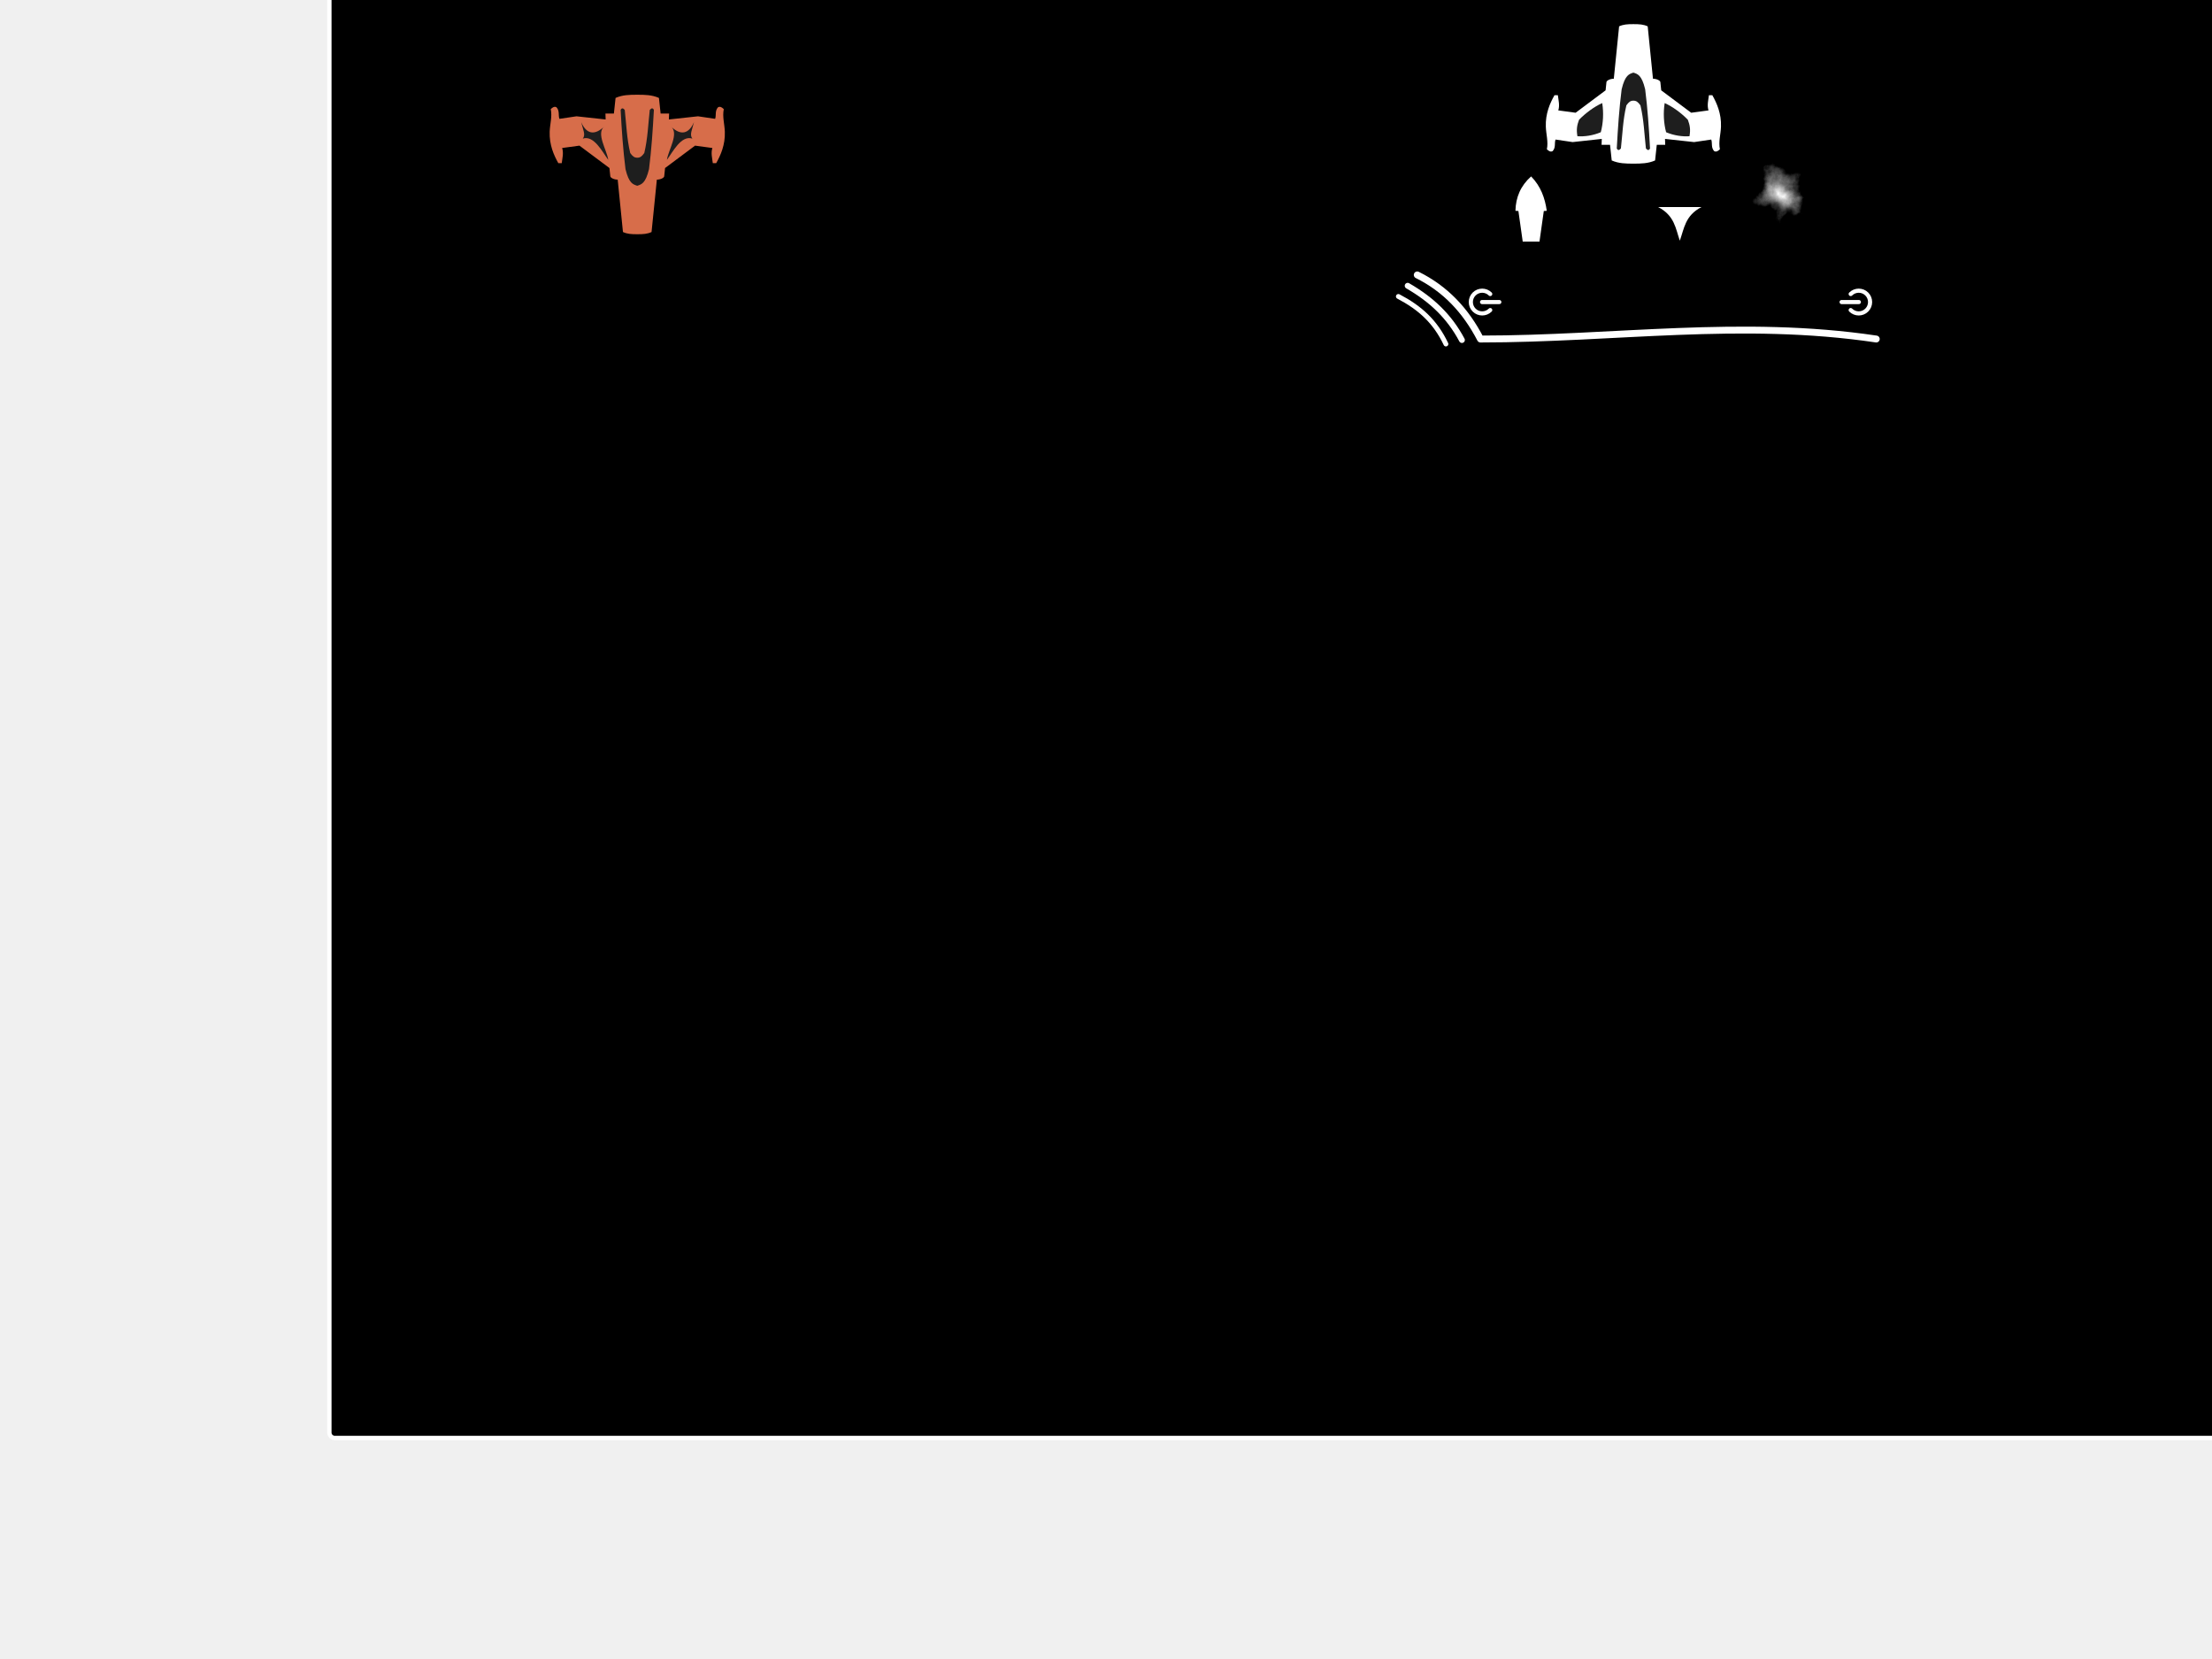
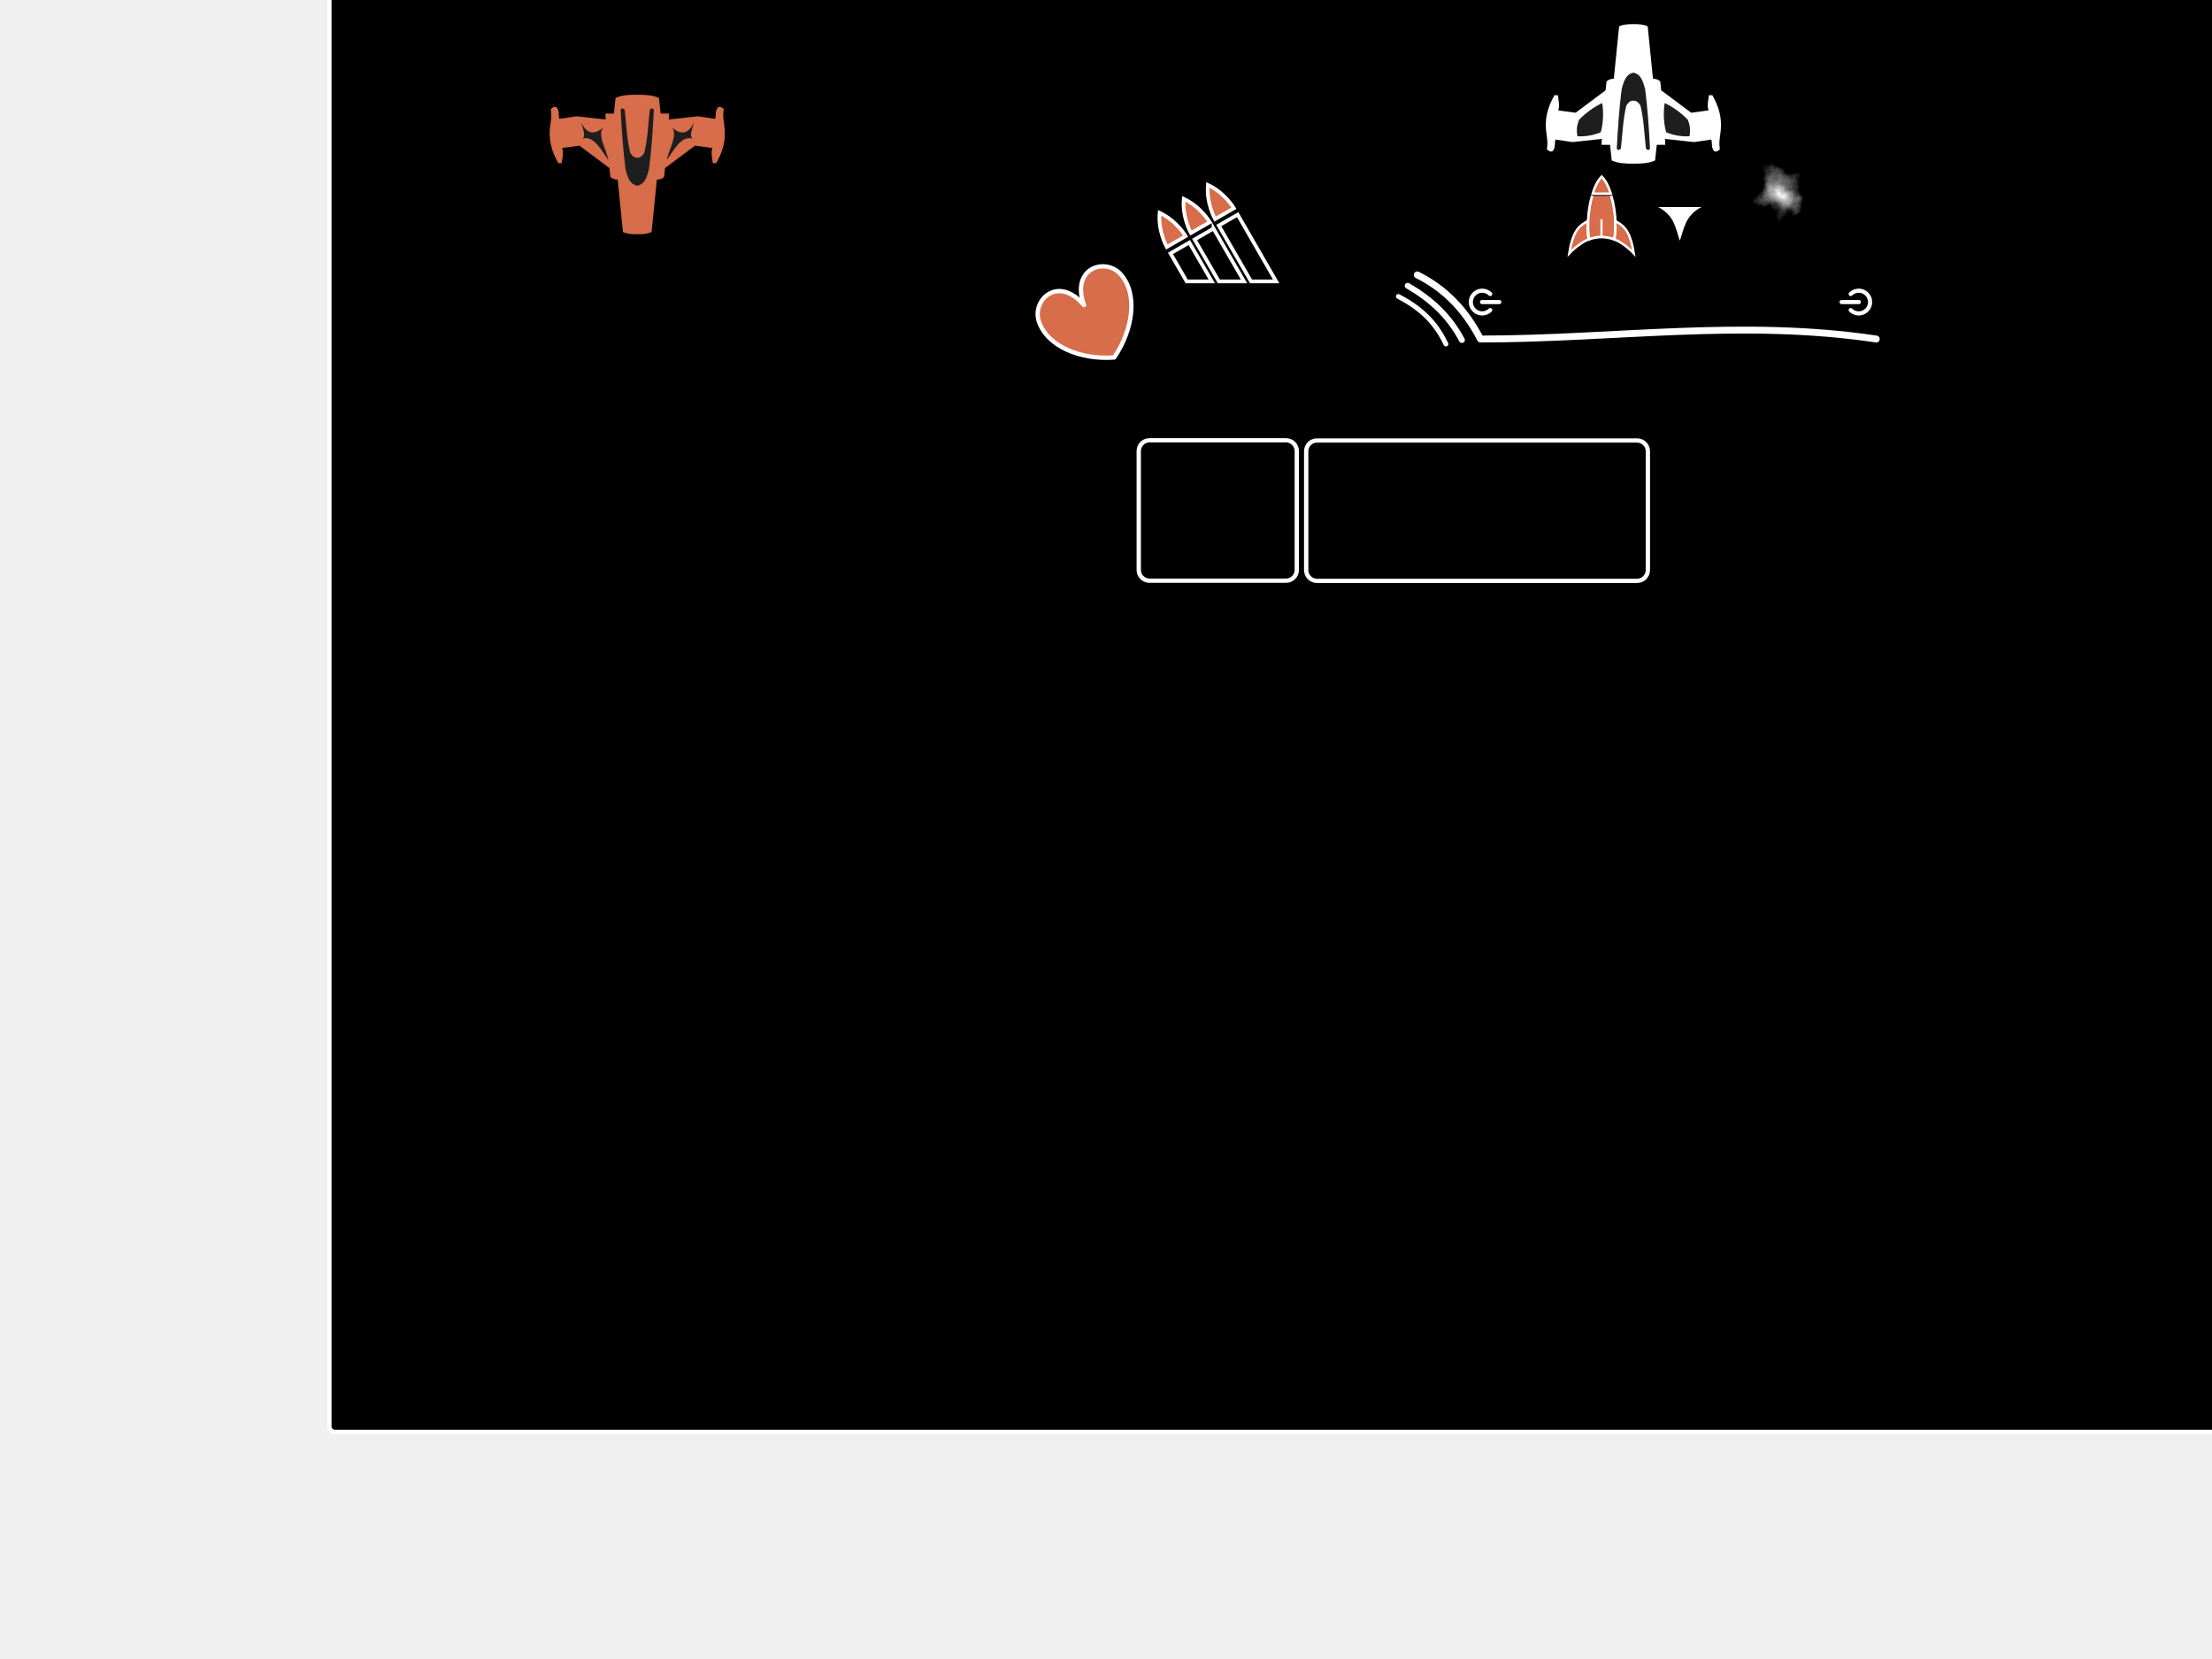
<svg xmlns="http://www.w3.org/2000/svg" xmlns:ns1="http://www.openswatchbook.org/uri/2009/osb" xmlns:xlink="http://www.w3.org/1999/xlink" width="1024px" height="768px" id="svg2985" version="1.1">
  <defs id="defs2987">
    <linearGradient id="linearGradient5661" ns1:paint="solid">
      <stop style="stop-color:#ffffff;stop-opacity:1;" offset="0" id="stop5663" />
    </linearGradient>
    <linearGradient id="linearGradient3910">
      <stop style="stop-color:#ffffff;stop-opacity:0;" offset="0" id="stop3912" />
      <stop id="stop3918" offset="0.463" style="stop-color:#ffffff;stop-opacity:1;" />
      <stop style="stop-color:#ffffff;stop-opacity:0;" offset="1" id="stop3914" />
    </linearGradient>
    <linearGradient id="linearGradient3852">
      <stop id="stop3854" offset="0" style="stop-color:#ffffff;stop-opacity:1;" />
      <stop id="stop3856" offset="1" style="stop-color:#808080;stop-opacity:1;" />
    </linearGradient>
    <linearGradient id="linearGradient3781">
      <stop style="stop-color:#ffffff;stop-opacity:1;" offset="0" id="stop3783" />
      <stop style="stop-color:#ffffff;stop-opacity:0;" offset="1" id="stop3785" />
    </linearGradient>
    <filter id="filter3765" height="1.4" y="-0.2" width="1.4" x="-0.2" color-interpolation-filters="sRGB">
      <feTurbulence id="feTurbulence3767" baseFrequency="0.05" numOctaves="5" type="fractalNoise" result="result91" />
      <feDisplacementMap id="feDisplacementMap3769" in2="result91" scale="25" result="result5" xChannelSelector="R" in="SourceGraphic" />
      <feComposite id="feComposite3771" in2="result5" in="SourceGraphic" operator="atop" />
    </filter>
    <radialGradient xlink:href="#linearGradient3781" id="radialGradient3787" cx="64.5" cy="196.5" fx="64.5" fy="196.5" r="41.3" gradientUnits="userSpaceOnUse" gradientTransform="matrix(0.2421631,-0.5563984,0.5089602,0.2215165,-51.13021,188.8597)" />
    <linearGradient id="linearGradient4279">
      <stop style="stop-color:#4a97d7;stop-opacity:1;" offset="0" id="stop4281" />
      <stop style="stop-color:#1e1e1e;stop-opacity:1;" offset="1" id="stop4283" />
    </linearGradient>
    <linearGradient id="linearGradient3814">
      <stop style="stop-color:#f4880b;stop-opacity:1;" offset="0" id="stop3816" />
      <stop style="stop-color:#ffb263;stop-opacity:1;" offset="1" id="stop3818" />
    </linearGradient>
    <linearGradient xlink:href="#linearGradient3797" id="linearGradient3873" gradientUnits="userSpaceOnUse" x1="472.181" y1="291.86" x2="472.181" y2="277.76" gradientTransform="matrix(0.9194079,0,0,1.001063,28.50064,-0.3084863)" />
    <linearGradient id="linearGradient3797">
      <stop id="stop3799" offset="0" style="stop-color:#f40b0b;stop-opacity:1;" />
      <stop id="stop3801" offset="1" style="stop-color:#ff6363;stop-opacity:1;" />
    </linearGradient>
    <linearGradient id="linearGradient4279-2">
      <stop style="stop-color:#c9c9c9;stop-opacity:1;" offset="0" id="stop4281-3" />
      <stop style="stop-color:#f2f2f2;stop-opacity:1;" offset="1" id="stop4283-1" />
    </linearGradient>
    <linearGradient id="linearGradient3814-8">
      <stop style="stop-color:#f4880b;stop-opacity:1;" offset="0" id="stop3816-8" />
      <stop style="stop-color:#ffb263;stop-opacity:1;" offset="1" id="stop3818-2" />
    </linearGradient>
    <linearGradient xlink:href="#linearGradient3797-7" id="linearGradient3873-7" gradientUnits="userSpaceOnUse" x1="472.181" y1="291.86" x2="472.181" y2="277.76" gradientTransform="matrix(0.9194079,0,0,1.001063,28.50064,-0.3084863)" />
    <linearGradient id="linearGradient3797-7">
      <stop id="stop3799-1" offset="0" style="stop-color:#f40b0b;stop-opacity:1;" />
      <stop id="stop3801-2" offset="1" style="stop-color:#ff6363;stop-opacity:1;" />
    </linearGradient>
  </defs>
  <g id="layer1">
-     <rect style="fill:#000000;fill-opacity:1;stroke:#ffffff;stroke-width:2;stroke-linecap:round;stroke-linejoin:round;stroke-miterlimit:4;stroke-opacity:1;stroke-dasharray:none" id="rect2993" width="1081" height="778" x="152.477" y="-112.315" rx="2.5" ry="2.5" />
+     <rect style="fill:#000000;fill-opacity:1;stroke:#ffffff;stroke-width:2;stroke-linecap:round;stroke-linejoin:round;stroke-miterlimit:4;stroke-opacity:1;stroke-dasharray:none" id="rect2993" width="1081" height="778" x="152.477" y="-115.143" rx="2.5" ry="2.5" />
    <path style="fill:url(#radialGradient3787);fill-opacity:1;stroke:none;filter:url(#filter3765)" id="particle" d="m 94,196.5 a 29.5,29.5 0 1 1 -59,0 29.5,29.5 0 1 1 59,0 z" transform="matrix(0.5034843,0,0,0.5034843,791.9605,-10.10729)" />
    <g id="player" transform="matrix(-0.7589824,0,0,-0.7589824,913.7547,119.6188)">
      <rect ry="2.5" y="64.75" x="196.5" height="49.75" width="21.25" id="rect3836" style="fill:#1e1e1e;fill-opacity:1;stroke:none" />
      <path id="path3811" d="m 194.422,59.739 -1.025,9.541 -5.146,0 0.114,3.598 -17.76,-1.935 -10.429,1.548 c -0.81,-2.256 0.269,-4.856 -1.822,-7.081 -1.307,-0.647 -2.394,0.127 -3.461,1.161 0.957,4.594 -0.491,9.024 -0.66,13.776 -0.286,8.026 2.562,14.359 5.283,19.195 l 2.072,0 c 0.384,-3.091 1.229,-6.176 0.25,-9.267 l 10.565,-1.435 18.284,13.662 0.524,5.032 c 0.097,0.945 2.295,2.049 4.508,2.049 l 3.211,31.946 c 2.622,1.204 5.022,1.351 8.721,1.351 3.699,0 6.099,-0.146 8.721,-1.351 l 3.233,-31.946 c 2.213,0 4.389,-1.104 4.486,-2.049 l 0.524,-5.032 18.284,-13.662 10.565,1.435 c -0.979,3.091 -0.111,6.176 0.273,9.267 l 2.049,0 c 2.721,-4.836 5.569,-11.169 5.283,-19.195 -0.169,-4.752 -1.595,-9.182 -0.638,-13.776 -1.067,-1.034 -2.177,-1.808 -3.484,-1.161 -2.091,2.225 -0.989,4.825 -1.799,7.081 l -10.429,-1.548 -17.783,1.935 0.137,-3.598 -5.169,0 -1.025,-9.541 c -4.263,-1.878 -8.534,-1.943 -13.229,-1.943 -4.696,0 -8.966,0.065 -13.229,1.943 z m 4.235,6.376 c 0.422,0.028 0.869,0.368 1.366,0.956 0.973,8.779 1.245,17.515 3.347,26.276 1.458,2.04 2.513,2.855 4.284,2.857 1.771,0.002 2.815,-0.81 4.277,-2.857 2.102,-8.761 2.374,-17.497 3.347,-26.276 0.994,-1.176 1.854,-1.396 2.505,0 -0.642,12.229 -1.466,24.349 -2.96,36.067 -2.119,8.847 -4.655,9.329 -7.173,10.178 -2.518,-0.85 -5.054,-1.331 -7.173,-10.178 -1.494,-11.718 -2.318,-23.838 -2.96,-36.067 0.326,-0.698 0.716,-0.984 1.138,-0.956 z" style="fill:#ffffff;fill-opacity:1;stroke:none" />
      <path id="path3862" d="m 226.667,94.733 c 4.784,-2.115 10.278,-6.155 14.133,-10.182 1.27,-3.317 1.706,-5.931 1,-10.039 -4.35,-0.312 -9.42,0.406 -14.258,2.438 -1.491,5.565 -1.813,11.892 -0.875,17.783 z" style="fill:#1e1e1e;fill-opacity:1;stroke:none" />
      <path style="fill:#1e1e1e;fill-opacity:1;stroke:none" d="m 188.576,94.733 c -4.784,-2.115 -10.278,-6.155 -14.133,-10.182 -1.27,-3.317 -1.706,-5.931 -1,-10.039 4.35,-0.312 9.42,0.406 14.258,2.438 1.491,5.565 1.813,11.892 0.875,17.783 z" id="path3864" />
    </g>
    <g transform="matrix(0.7589824,0,0,0.7589824,137.4019,-0.0077979)" id="enemy">
      <rect style="fill:#1e1e1e;fill-opacity:1;stroke:none" id="rect3884" width="21.25" height="49.75" x="196.5" y="64.75" ry="2.5" />
      <path style="fill:#d76d4a;fill-opacity:1;stroke:none" d="m 194.422,59.739 -1.025,9.541 -5.146,0 0.114,3.598 -17.76,-1.935 -10.429,1.548 c -0.81,-2.256 0.269,-4.856 -1.822,-7.081 -1.307,-0.647 -2.394,0.127 -3.461,1.161 0.957,4.594 -0.491,9.024 -0.66,13.776 -0.286,8.026 2.562,14.359 5.283,19.195 l 2.072,0 c 0.384,-3.091 1.229,-6.176 0.25,-9.267 l 10.565,-1.435 18.284,13.662 0.524,5.032 c 0.097,0.945 2.295,2.049 4.508,2.049 l 3.211,31.946 c 2.622,1.204 5.022,1.351 8.721,1.351 3.699,0 6.099,-0.146 8.721,-1.351 l 3.233,-31.946 c 2.213,0 4.389,-1.104 4.486,-2.049 l 0.524,-5.032 18.284,-13.662 10.565,1.435 c -0.979,3.091 -0.111,6.176 0.273,9.267 l 2.049,0 c 2.721,-4.836 5.569,-11.169 5.283,-19.195 -0.169,-4.752 -1.595,-9.182 -0.638,-13.776 -1.067,-1.034 -2.177,-1.808 -3.484,-1.161 -2.091,2.225 -0.989,4.825 -1.799,7.081 l -10.429,-1.548 -17.783,1.935 0.137,-3.598 -5.169,0 -1.025,-9.541 c -4.263,-1.878 -8.534,-1.943 -13.229,-1.943 -4.696,0 -8.966,0.065 -13.229,1.943 z m 4.235,6.376 c 0.422,0.028 0.869,0.368 1.366,0.956 0.973,8.779 1.245,17.515 3.347,26.276 1.458,2.04 2.513,2.855 4.284,2.857 1.771,0.002 2.815,-0.81 4.277,-2.857 2.102,-8.761 2.374,-17.497 3.347,-26.276 0.994,-1.176 1.854,-1.396 2.505,0 -0.642,12.229 -1.466,24.349 -2.96,36.067 -2.119,8.847 -4.655,9.329 -7.173,10.178 -2.518,-0.85 -5.054,-1.331 -7.173,-10.178 -1.494,-11.718 -2.318,-23.838 -2.96,-36.067 0.326,-0.698 0.716,-0.984 1.138,-0.956 z" id="path3886" />
      <path id="path3890" d="m 189.973,97.528 c -3.536,-4.735 -8.69,-15.22 -15.531,-12.977 1.855,-2.366 0.149,-5.366 -1,-10.039 3.1,7.086 8.036,8.59 14.258,2.438 -5.465,4.271 1.374,14.345 2.272,20.578 z" style="fill:#1e1e1e;fill-opacity:1;stroke:none" />
      <path style="fill:#1e1e1e;fill-opacity:1;stroke:none" d="m 225.732,97.528 c 3.536,-4.735 8.69,-15.22 15.531,-12.977 -1.855,-2.366 -0.149,-5.366 1,-10.039 -3.1,7.086 -8.036,8.59 -14.258,2.438 5.465,4.271 -1.374,14.345 -2.272,20.578 z" id="path3892" />
    </g>
-     <path d="m 716.041,97.577 c -0.817,-5.885 -2.776,-11.354 -7.248,-15.91 -4.801,4.281 -7.113,9.629 -7.248,15.91 l 1.371,0.107 2,14.177 7.754,0 2,-14.177 z" style="fill:#ffffff;fill-opacity:1;stroke:none" id="rocket" />
    <path id="flame" d="m 767.588,95.837 c 7.659,3.979 8.084,9.96 10.049,15.573 2.037,-5.616 2.404,-11.622 10.049,-15.573 z" style="fill:#ffffff;fill-opacity:1;stroke:none" />
    <g id="btn" style="stroke:#ffffff;stroke-opacity:1" transform="translate(29.54773,6.694913)">
      <path id="path3970" d="m 626.542,120.573 c 12.938,6.421 22.339,16.337 29.265,29.675 61.875,0 120.713,-9.311 183.221,0" style="fill:none;stroke:#ffffff;stroke-width:3.193;stroke-linecap:round;stroke-linejoin:round;stroke-miterlimit:4;stroke-opacity:1;stroke-dasharray:none" />
      <path id="path4013" d="m 622.103,125.596 c 11.03,6.378 19.236,14.092 25.116,25.116" style="fill:none;stroke:#ffffff;stroke-width:2.714;stroke-linecap:round;stroke-linejoin:round;stroke-miterlimit:4;stroke-opacity:1;stroke-dasharray:none" />
      <path id="path4017" d="m 617.793,130.538 c 10.161,5.326 17.125,11.74 22.023,22.023" style="fill:none;stroke:#ffffff;stroke-width:2.235;stroke-linecap:round;stroke-linejoin:miter;stroke-miterlimit:4;stroke-opacity:1;stroke-dasharray:none" />
      <path transform="matrix(0.9921756,0,0,0.9921756,19.2229,-3.754833)" d="m 646.156,141.718 c -2.071,2.071 -5.429,2.071 -7.5,1e-5 -2.071,-2.071 -2.071,-5.429 0,-7.5 2.071,-2.071 5.429,-2.071 7.5,-1e-5" id="path5395" style="fill:none;stroke:#ffffff;stroke-width:1.931;stroke-linecap:round;stroke-linejoin:round;stroke-miterlimit:4;stroke-opacity:1;stroke-dasharray:none" />
      <path id="path5399" d="m 656.543,133.134 7.984,0" style="fill:none;stroke:#ffffff;stroke-width:1.916;stroke-linecap:round;stroke-linejoin:miter;stroke-miterlimit:4;stroke-opacity:1;stroke-dasharray:none" />
      <path style="fill:none;stroke:#ffffff;stroke-width:1.931;stroke-linecap:round;stroke-linejoin:round;stroke-miterlimit:4;stroke-opacity:1;stroke-dasharray:none" id="path5401" d="m 646.156,141.718 c -2.071,2.071 -5.429,2.071 -7.5,1e-5 -2.071,-2.071 -2.071,-5.429 0,-7.5 2.071,-2.071 5.429,-2.071 7.5,-1e-5" transform="matrix(-0.9921756,0,0,0.9921756,1468.29,-3.754833)" />
      <path style="fill:none;stroke:#ffffff;stroke-width:1.916;stroke-linecap:round;stroke-linejoin:miter;stroke-miterlimit:4;stroke-opacity:1;stroke-dasharray:none" d="m 830.97,133.134 -7.984,0" id="path5403" />
    </g>
+     <path id="health" style="fill:#d76d4a;fill-opacity:1;stroke:#ffffff;stroke-width:2;stroke-linecap:round;stroke-linejoin:round;stroke-miterlimit:4;stroke-opacity:1;stroke-dasharray:none" d="m 518.74,126.91 c -6.941,-7.762 -23.131,-3.036 -16.94,14.345 -11.956,-14.052 -24.144,-2.395 -20.893,7.498 3.809,11.588 19.336,17.898 34.881,16.731 8.783,-12.879 11.083,-29.48 2.951,-38.573 z" />
+     <g id="bullets" transform="translate(1.077797,-127.0119)">
+       <path id="rect3822" d="m 535.739,225.512 c 7.815,3.618 12.05,10.802 12.05,10.802 l -8.72,5.035 c 0,0 -4.12,-7.25 -3.33,-15.837 z" style="fill:#d76d4a;fill-opacity:1;stroke:#ffffff;stroke-width:1.701;stroke-miterlimit:4;stroke-opacity:1;stroke-dasharray:none" />
+       <path style="fill:#d76d4a;fill-opacity:1;stroke:#ffffff;stroke-width:1.701;stroke-miterlimit:4;stroke-opacity:1;stroke-dasharray:none" d="m 546.915,219.06 c 7.815,3.618 12.05,10.802 12.05,10.802 l -8.72,5.035 c 0,0 -4.12,-7.25 -3.33,-15.837 z" id="path3838" />
+       <path id="path3842" d="m 558.091,212.608 c 7.815,3.618 12.05,10.802 12.05,10.802 l -8.72,5.035 c 0,0 -4.12,-7.25 -3.33,-15.837 z" style="fill:#d76d4a;fill-opacity:1;stroke:#ffffff;stroke-width:1.701;stroke-miterlimit:4;stroke-opacity:1;stroke-dasharray:none" />
+       <path id="path3844" d="m 571.875,226.375 -8.75,5.031 14.938,25.875 11.625,0 L 571.875,226.375 z m -11.188,6.438 -8.75,5.062 11.219,19.406 11.656,0 -14.125,-24.469 z m -11.188,6.469 -8.719,5.031 7.469,12.969 11.656,0 -10.406,-18 z" style="fill:none;stroke:#ffffff;stroke-width:1.701;stroke-linecap:square;stroke-linejoin:miter;stroke-miterlimit:4;stroke-opacity:1;stroke-dashoffset:0" />
+     </g>
+     <rect style="fill:none;stroke:#ffffff;stroke-width:2;stroke-linecap:square;stroke-linejoin:miter;stroke-miterlimit:4;stroke-opacity:1;stroke-dasharray:none;stroke-dashoffset:0" id="frame_rect" width="73.161" height="65.006" x="527.16" y="203.819" rx="5" ry="4.972" />
+     <rect ry="5" rx="5" y="203.902" x="604.679" height="65.002" width="158.166" id="frame_long" style="fill:none;stroke:#ffffff;stroke-width:2;stroke-linecap:square;stroke-linejoin:miter;stroke-miterlimit:4;stroke-opacity:1;stroke-dasharray:none;stroke-dashoffset:0" />
+     <g id="rocket" transform="matrix(1.205534,0,0,1.205534,-149.1996,-24.21796)">
+       <path id="path3880" d="m 735.342,94.477 c 0.781,-2.6 1.909,-4.948 3.475,-6.58 l 0,0 c 1.568,1.615 2.712,3.976 3.512,6.592 z" style="fill:#d76d4a;fill-opacity:1;stroke:#ffffff;stroke-width:0.952;stroke-linecap:square;stroke-linejoin:miter;stroke-miterlimit:4;stroke-opacity:1;stroke-dasharray:none;stroke-dashoffset:0" />
+       <path id="path3875" d="m 733.525,104.941 c -0.165,2.375 -0.201,4.749 0.295,7.124 -1.815,0.506 -5.322,3.027 -7.449,5.306 1.429,-9.11 4.047,-10.67 7.154,-12.43 z" style="fill:#d76d4a;fill-opacity:1;stroke:#ffffff;stroke-width:0.918;stroke-opacity:1" />
+       <path id="rect3872" d="m 742.482,95.304 c 1.883,6.162 1.945,13.666 1.129,16.677 -3.211,-1.13 -6.423,-1.203 -9.634,0 -0.683,-3.341 -0.644,-10.659 1.168,-16.69" style="fill:#d76d4a;fill-opacity:1;stroke:#ffffff;stroke-width:1;stroke-linecap:butt;stroke-linejoin:round;stroke-miterlimit:4;stroke-opacity:1;stroke-dasharray:none;stroke-dashoffset:0" />
+       <path style="fill:#d76d4a;fill-opacity:1;stroke:#ffffff;stroke-width:0.918;stroke-opacity:1" d="m 743.978,104.941 c 0.165,2.375 0.201,4.749 -0.295,7.124 1.815,0.506 5.322,3.027 7.449,5.306 -1.429,-9.11 -4.047,-10.67 -7.154,-12.43 z" id="path3882" />
+       <path style="fill:none;stroke:#ffffff;stroke-width:1px;stroke-linecap:butt;stroke-linejoin:miter;stroke-opacity:1" d="m 741.375,109.5 0,-8" id="path3891" transform="matrix(0.8295079,0,0,0.8295079,123.7622,20.08899)" />
+     </g>
  </g>
</svg>
